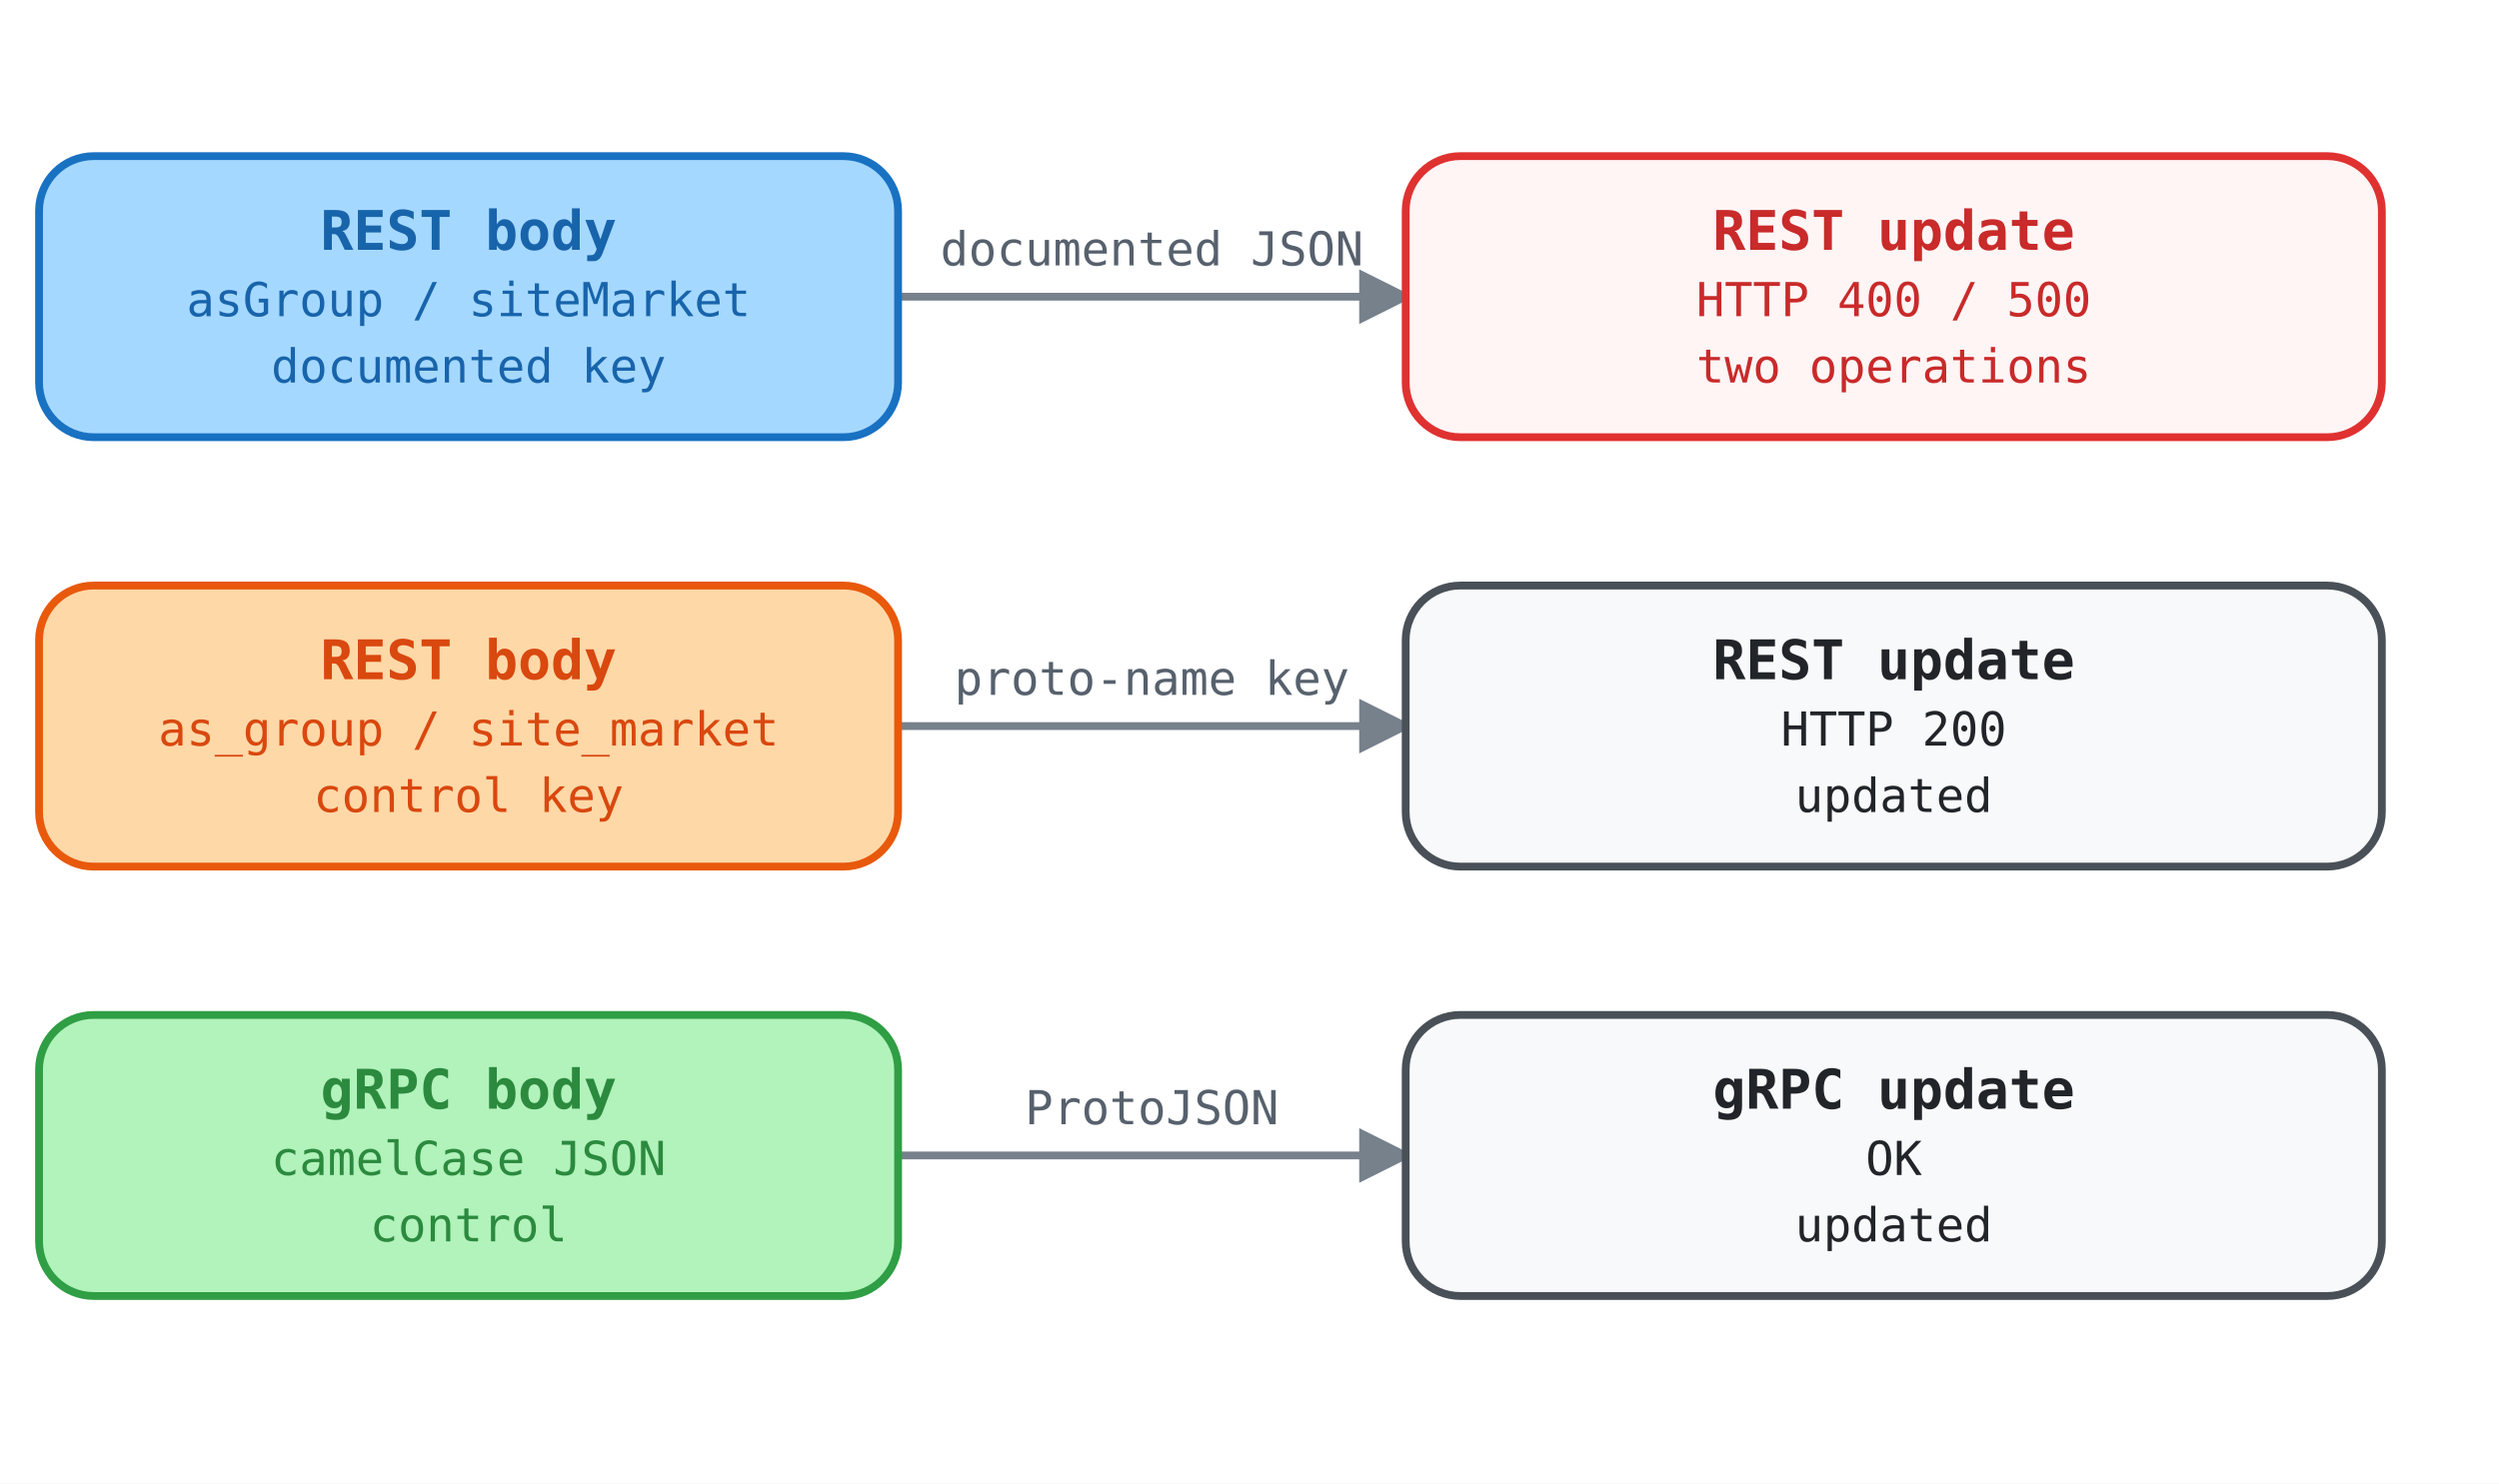
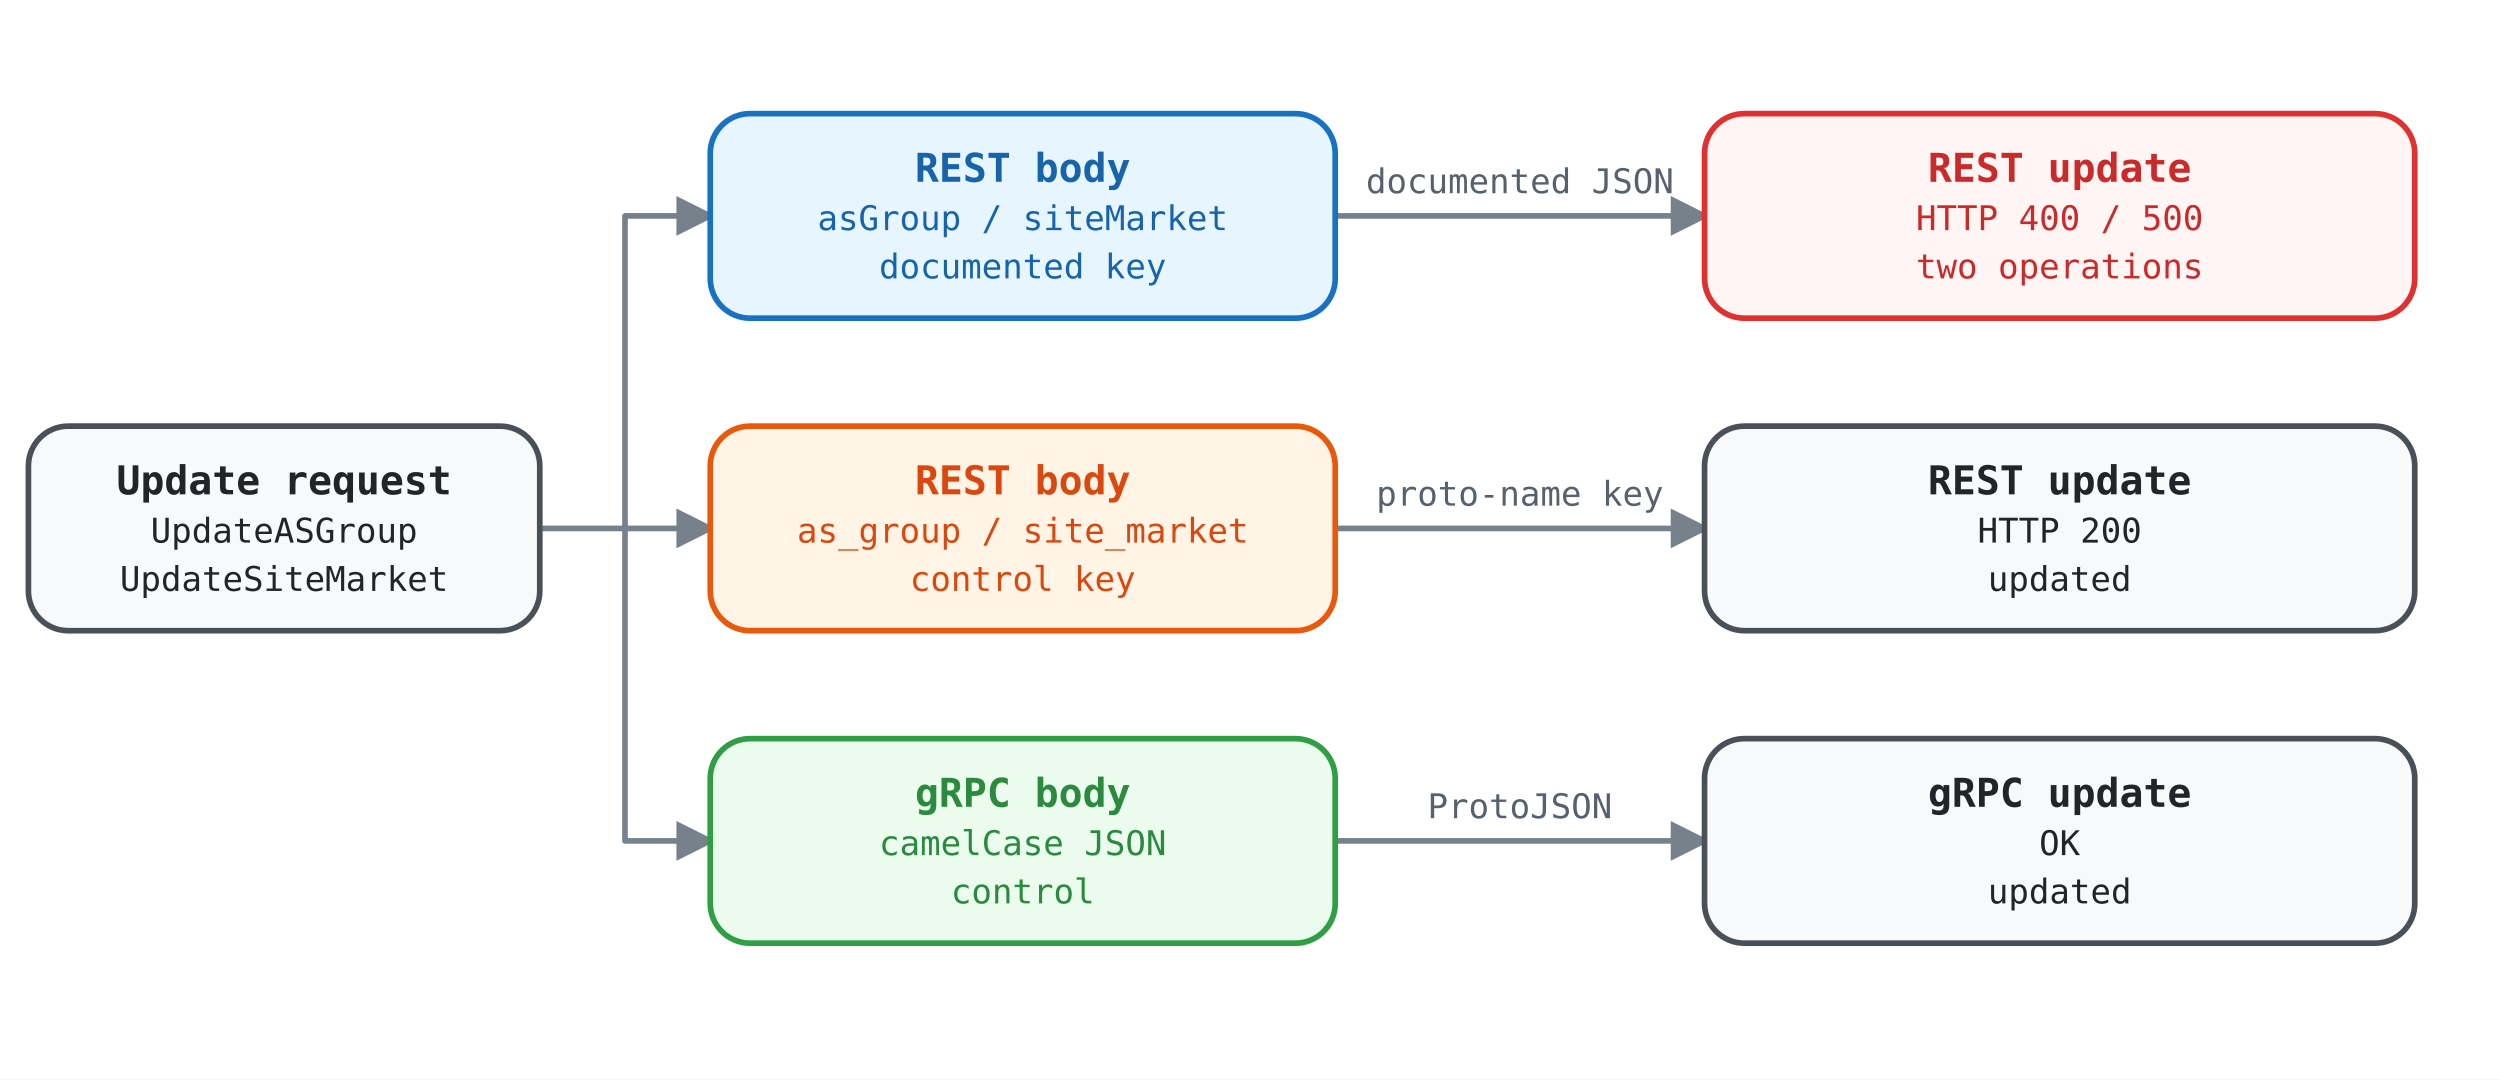
- <svg xmlns="http://www.w3.org/2000/svg" width="640" height="380" id="body-merge-flow" viewBox="0 0 640 380" role="group" aria-label="Documented REST bodies fail on two update routes while proto-name REST and gRPC controls succeed.">
+ <svg xmlns="http://www.w3.org/2000/svg" width="880" height="380" id="body-merge-flow" viewBox="0 0 880 380" role="group" aria-label="Documented REST bodies fail on two update routes while proto-name REST and gRPC controls succeed.">
  <style>/* House diagram style: the SVG parts and the explorer states. It reads the
   color tokens of page-theme/assets/theme.css, so load that file first. */
svg text { font-family: "JetBrains Mono", ui-monospace, "SF Mono", Menlo, Consolas, monospace; }
.node rect { stroke-width: 2; transition: stroke-width .15s; }
.node .nm { font-size: 14px; font-weight: 700; text-anchor: middle; }
.node .ft { font-size: 12px; text-anchor: middle; }
.fam-blue.src rect { fill: #a5d8ff; stroke: #1971c2; } .fam-blue.proc rect { fill: #e7f5ff; stroke: #1971c2; } .fam-blue text { fill: #1864ab; }
.fam-violet.src rect { fill: #d0bfff; stroke: #7048e8; } .fam-violet.proc rect { fill: #f3f0ff; stroke: #7048e8; } .fam-violet text { fill: #5f3dc4; }
.fam-green.src rect { fill: #b2f2bb; stroke: #2f9e44; } .fam-green.proc rect { fill: #ebfbee; stroke: #2f9e44; } .fam-green text { fill: #2b8a3e; }
.fam-orange.src rect { fill: #ffd8a8; stroke: #e8590c; } .fam-orange.proc rect { fill: #fff4e6; stroke: #e8590c; } .fam-orange text { fill: #d9480f; }
.fam-red.src rect { fill: #ffc9c9; stroke: #e03131; } .fam-red.proc rect { fill: #fff5f5; stroke: #e03131; } .fam-red text { fill: #c92a2a; }
.fam-cyan.src rect { fill: #99e9f2; stroke: #1098ad; } .fam-cyan.proc rect { fill: #e3fafc; stroke: #1098ad; } .fam-cyan text { fill: #0b7285; }
.fam-yellow.src rect { fill: #ffec99; stroke: #f08c00; } .fam-yellow.proc rect { fill: #fff9db; stroke: #f08c00; } .fam-yellow text { fill: #a35a00; }
.fam-neutral rect { fill: #f8f9fa; stroke: #495057; } .fam-neutral text { fill: #212529; }
.planned rect { stroke-dasharray: 7 6; }
.container rect { fill: #fafbfc; stroke: #a9b3be; stroke-width: 1.5; }
.clabel { font-size: 12px; font-weight: 600; fill: #57616d; }
.wire { fill: none; stroke: #77818c; stroke-width: 2; stroke-linecap: round; stroke-linejoin: round; }
.access .wire { stroke-dasharray: 1 7; stroke-width: 2.5; }
.elabel { font-size: 12px; fill: #57616d; }
.ah { fill: #77818c; } .ah-hi { fill: #1c222a; }
.note { font-size: 12px; font-weight: 600; fill: #57616d; }
.note.warn { fill: #b35900; }
.note.fam-blue { fill: #1971c2; } .note.fam-violet { fill: #7048e8; } .note.fam-green { fill: #2f9e44; }
.note.fam-orange { fill: #e8590c; } .note.fam-red { fill: #e03131; } .note.fam-cyan { fill: #1098ad; }
.note.fam-yellow { fill: #f08c00; } .note.fam-neutral { fill: #495057; }

.explorer .node { cursor: pointer; }
.explorer .node:focus { outline: none; }
.explorer .node:focus-visible rect, .explorer .node.sel rect { stroke: #5f3dc4; stroke-width: 4; }
.explorer .node, .explorer .edge { transition: opacity .2s; }
.explorer svg.dimming .node:not(.lit) { opacity: .28; }
.explorer svg.dimming .edge:not(.hi):not(.flow) { opacity: .14; }
.edge.hi .wire, .edge.flow .wire { stroke: #1c222a; stroke-width: 3; }
.edge.flow .wire { stroke-dasharray: 9 7; animation: flow .9s linear infinite; }
.edge.flow.access .wire, .edge.hi.access .wire { stroke-dasharray: 1 7; animation: none; }
@keyframes flow { to { stroke-dashoffset: -16; } }
@media (prefers-reduced-motion: reduce) { .edge.flow .wire { animation: none; stroke-dasharray: none; } * { transition: none !important; } }

.legend { display: flex; flex-wrap: wrap; gap: 6px 18px; font-size: 0.84rem; color: #57616d; }
.legend svg { width: 34px; height: 10px; vertical-align: middle; margin-right: 6px; min-width: 0; }
</style>
  <rect width="100%" height="100%" fill="#ffffff" />
  <defs>
    <marker id="body-merge-ah" viewBox="0 0 10 10" refX="8.5" refY="5" markerWidth="7" markerHeight="7" orient="auto-start-reverse">
      <path d="M0,0 L10,5 L0,10 z" class="ah" />
    </marker>
    <marker id="body-merge-ah-hi" viewBox="0 0 10 10" refX="8.5" refY="5" markerWidth="7" markerHeight="7" orient="auto-start-reverse">
      <path d="M0,0 L10,5 L0,10 z" class="ah-hi" />
    </marker>
  </defs>
+   <g class="edge data" data-seg="update_stem" data-links="update&gt;camel,update&gt;proto,update&gt;grpc">
+     <path d="M190,186 H220" class="wire" />
+   </g>
+   <g class="edge data" data-seg="update_camel" data-links="update&gt;camel">
+     <path d="M220,186 V76 H250" class="wire arrow" marker-end="url(#body-merge-ah)" />
+   </g>
+   <g class="edge data" data-seg="update_proto" data-links="update&gt;proto">
+     <path d="M220,186 H250" class="wire arrow" marker-end="url(#body-merge-ah)" />
+   </g>
+   <g class="edge data" data-seg="update_grpc" data-links="update&gt;grpc">
+     <path d="M220,186 V296 H250" class="wire arrow" marker-end="url(#body-merge-ah)" />
+   </g>
  <g class="edge data" data-seg="rest_camel" data-links="camel&gt;rest_error">
-     <path d="M230,76 H360" class="wire arrow" marker-end="url(#body-merge-ah)" />
-     <text x="295" y="68" class="elabel" text-anchor="middle">documented JSON</text>
+     <path d="M470,76 H600" class="wire arrow" marker-end="url(#body-merge-ah)" />
+     <text x="535" y="68" class="elabel" text-anchor="middle">documented JSON</text>
  </g>
  <g class="edge data" data-seg="rest_proto" data-links="proto&gt;rest_ok">
-     <path d="M230,186 H360" class="wire arrow" marker-end="url(#body-merge-ah)" />
-     <text x="295" y="178" class="elabel" text-anchor="middle">proto-name key</text>
+     <path d="M470,186 H600" class="wire arrow" marker-end="url(#body-merge-ah)" />
+     <text x="535" y="178" class="elabel" text-anchor="middle">proto-name key</text>
  </g>
  <g class="edge data" data-seg="grpc_camel" data-links="grpc&gt;grpc_ok">
-     <path d="M230,296 H360" class="wire arrow" marker-end="url(#body-merge-ah)" />
-     <text x="295" y="288" class="elabel" text-anchor="middle">ProtoJSON</text>
+     <path d="M470,296 H600" class="wire arrow" marker-end="url(#body-merge-ah)" />
+     <text x="535" y="288" class="elabel" text-anchor="middle">ProtoJSON</text>
  </g>
-   <g class="node fam-blue src " data-id="camel">
-     <rect x="10" y="40" width="220" height="72" rx="14" />
-     <text x="120.0" y="64.0" class="nm">REST body</text>
-     <text x="120.0" y="81.0" class="ft">asGroup / siteMarket</text>
-     <text x="120.0" y="98.0" class="ft">documented key</text>
+   <g class="node fam-blue proc " data-id="camel">
+     <rect x="250" y="40" width="220" height="72" rx="14" />
+     <text x="360" y="64.0" class="nm">REST body</text>
+     <text x="360" y="81.0" class="ft">asGroup / siteMarket</text>
+     <text x="360" y="98.0" class="ft">documented key</text>
  </g>
-   <g class="node fam-orange src " data-id="proto">
-     <rect x="10" y="150" width="220" height="72" rx="14" />
-     <text x="120.0" y="174.0" class="nm">REST body</text>
-     <text x="120.0" y="191.0" class="ft">as_group / site_market</text>
-     <text x="120.0" y="208.0" class="ft">control key</text>
+   <g class="node fam-orange proc " data-id="proto">
+     <rect x="250" y="150" width="220" height="72" rx="14" />
+     <text x="360" y="174.0" class="nm">REST body</text>
+     <text x="360" y="191.0" class="ft">as_group / site_market</text>
+     <text x="360" y="208.0" class="ft">control key</text>
  </g>
-   <g class="node fam-green src " data-id="grpc">
-     <rect x="10" y="260" width="220" height="72" rx="14" />
-     <text x="120.0" y="284.0" class="nm">gRPC body</text>
-     <text x="120.0" y="301.0" class="ft">camelCase JSON</text>
-     <text x="120.0" y="318.0" class="ft">control</text>
+   <g class="node fam-green proc " data-id="grpc">
+     <rect x="250" y="260" width="220" height="72" rx="14" />
+     <text x="360" y="284.0" class="nm">gRPC body</text>
+     <text x="360" y="301.0" class="ft">camelCase JSON</text>
+     <text x="360" y="318.0" class="ft">control</text>
  </g>
  <g class="node fam-red proc " data-id="rest_error">
-     <rect x="360" y="40" width="250" height="72" rx="14" />
-     <text x="485.0" y="64.0" class="nm">REST update</text>
-     <text x="485.0" y="81.0" class="ft">HTTP 400 / 500</text>
-     <text x="485.0" y="98.0" class="ft">two operations</text>
+     <rect x="600" y="40" width="250" height="72" rx="14" />
+     <text x="725" y="64.0" class="nm">REST update</text>
+     <text x="725" y="81.0" class="ft">HTTP 400 / 500</text>
+     <text x="725" y="98.0" class="ft">two operations</text>
  </g>
  <g class="node fam-neutral hub " data-id="rest_ok">
-     <rect x="360" y="150" width="250" height="72" rx="14" />
-     <text x="485.0" y="174.0" class="nm">REST update</text>
-     <text x="485.0" y="191.0" class="ft">HTTP 200</text>
-     <text x="485.0" y="208.0" class="ft">updated</text>
+     <rect x="600" y="150" width="250" height="72" rx="14" />
+     <text x="725" y="174.0" class="nm">REST update</text>
+     <text x="725" y="191.0" class="ft">HTTP 200</text>
+     <text x="725" y="208.0" class="ft">updated</text>
  </g>
  <g class="node fam-neutral hub " data-id="grpc_ok">
-     <rect x="360" y="260" width="250" height="72" rx="14" />
-     <text x="485.0" y="284.0" class="nm">gRPC update</text>
-     <text x="485.0" y="301.0" class="ft">OK</text>
-     <text x="485.0" y="318.0" class="ft">updated</text>
+     <rect x="600" y="260" width="250" height="72" rx="14" />
+     <text x="725" y="284.0" class="nm">gRPC update</text>
+     <text x="725" y="301.0" class="ft">OK</text>
+     <text x="725" y="318.0" class="ft">updated</text>
+   </g>
+   <g class="node fam-neutral hub " data-id="update">
+     <rect x="10" y="150" width="180" height="72" rx="14" />
+     <text x="100.0" y="174.0" class="nm">Update request</text>
+     <text x="100.0" y="191.0" class="ft">UpdateASGroup</text>
+     <text x="100.0" y="208.0" class="ft">UpdateSiteMarket</text>
  </g>
</svg>
